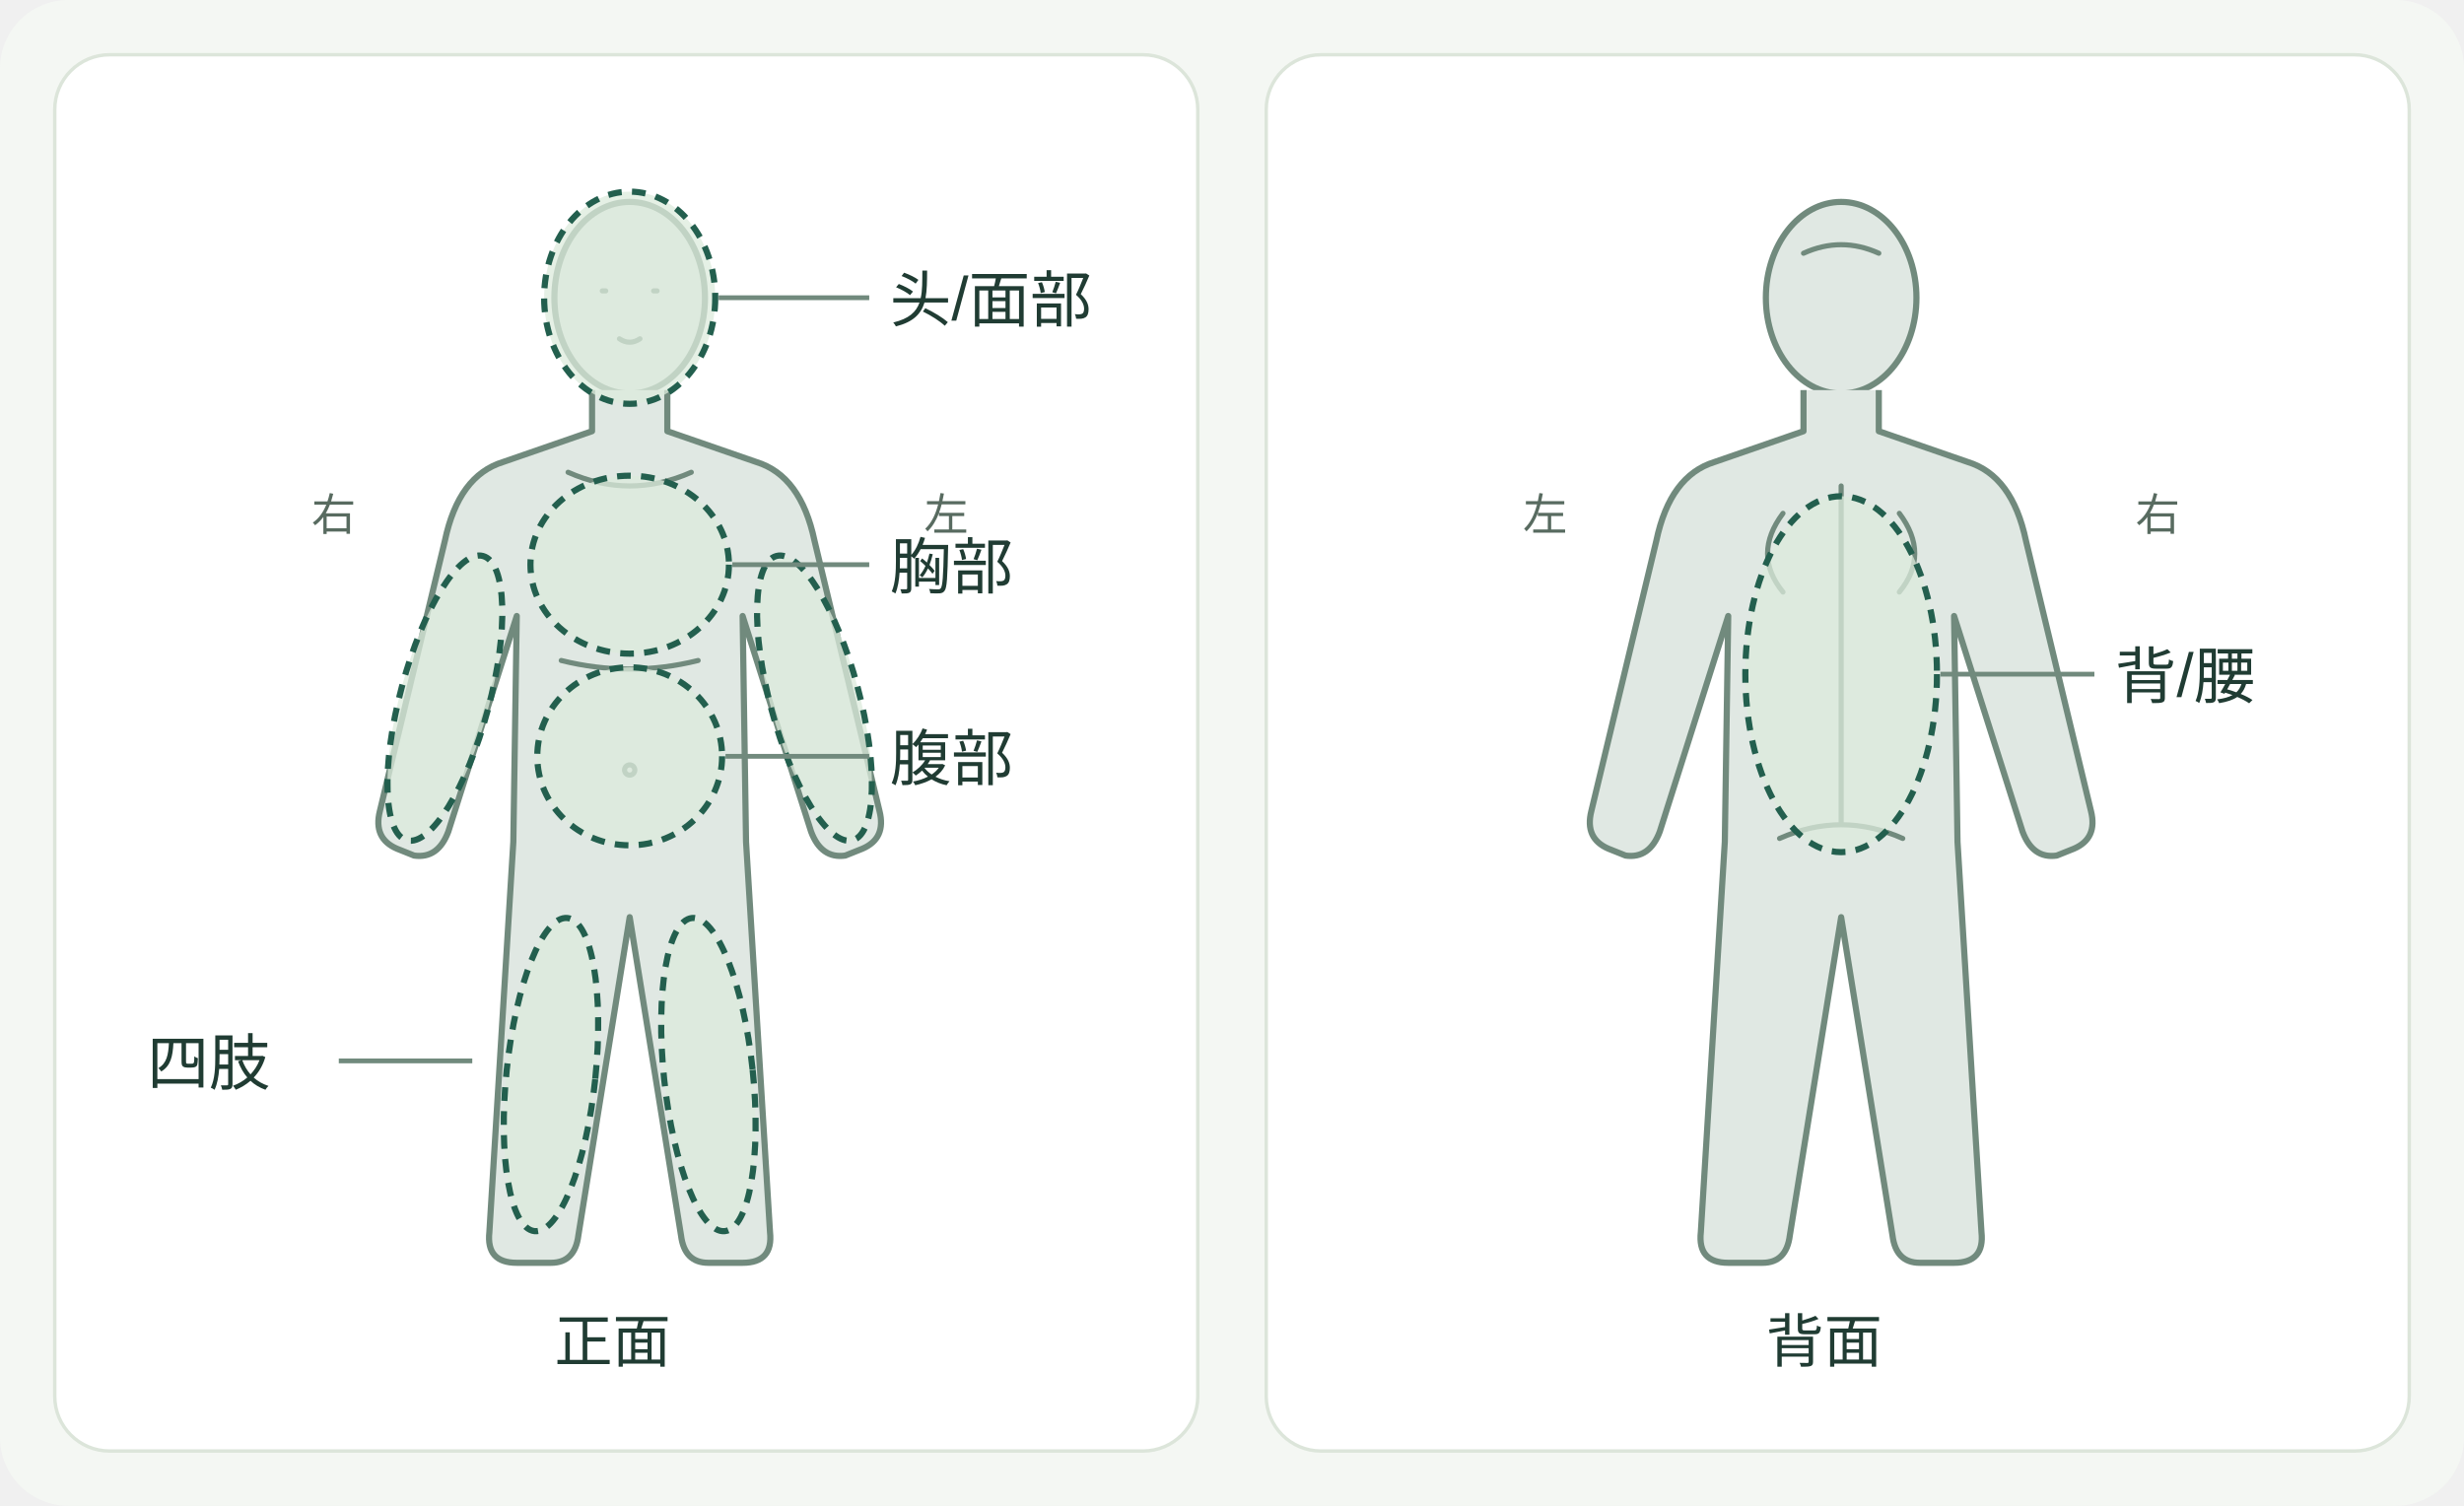
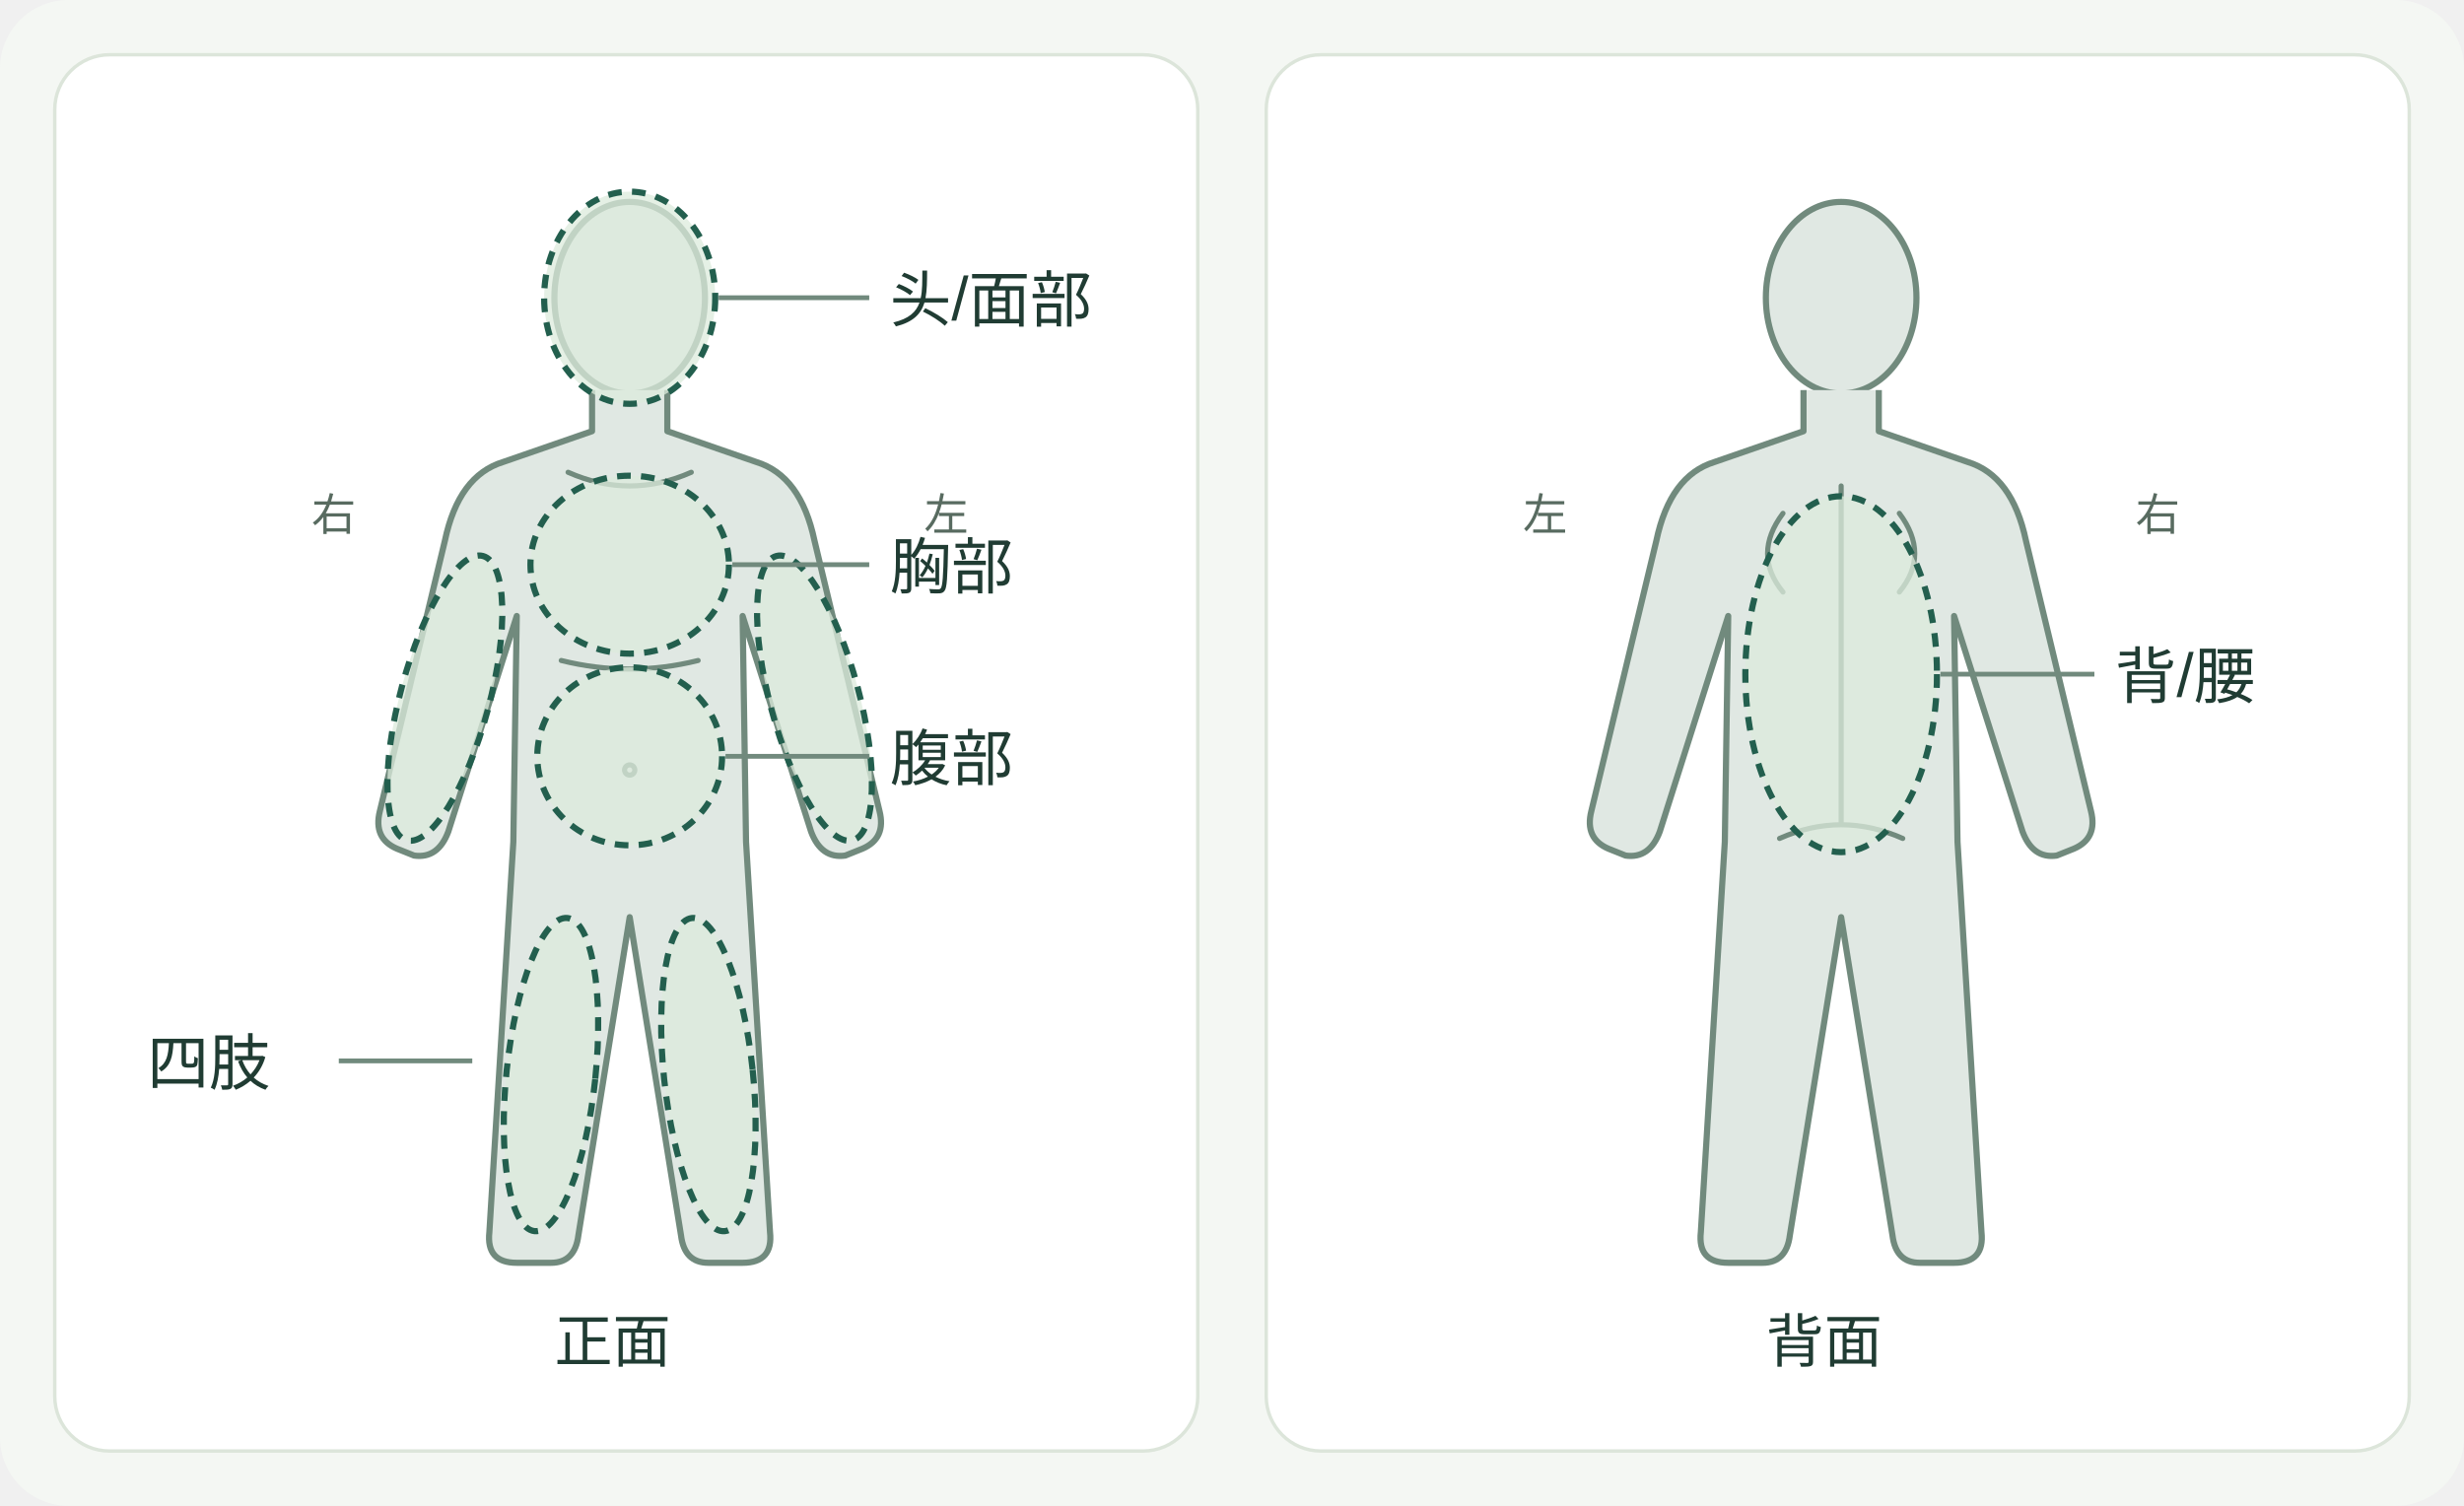
<svg xmlns="http://www.w3.org/2000/svg" viewBox="0 0 720 440" role="img" aria-labelledby="title desc">
  <defs>
    <g id="person" fill="#e0e8e3" stroke="#718a7d" stroke-width="1.8" stroke-linejoin="round">
      <ellipse cx="114" cy="45" rx="22" ry="28" />
      <path d="M103 72v12l-26 9q-13 4-17 23L41 195q-2 8 5 11l5 2q7 1 10-7l20-63-1 66-7 114q-1 9 8 9h10q7 0 8-8l15-93 15 93q1 8 8 8h10q9 0 8-9l-7-114-1-66 20 63q3 8 10 7l5-2q7-3 5-11l-19-79q-4-19-17-23l-26-9V72" />
    </g>
  </defs>
  <rect width="720" height="440" rx="20" fill="#f4f7f3" />
  <rect x="16" y="16" width="334" height="408" rx="16" fill="#fff" stroke="#dce5da" />
  <rect x="370" y="16" width="334" height="408" rx="16" fill="#fff" stroke="#dce5da" />
  <g transform="translate(70 42)">
    <use href="#person" />
    <g fill="none" stroke="#718a7d" stroke-width="1.5" stroke-linecap="round">
-       <path d="M106 43h1m14 0h1m-11 14q3 2 6 0M96 96q18 8 36 0M94 151q20 5 40 0" />
+       <path d="M96 96q18 8 36 0M94 151q20 5 40 0" />
      <circle cx="114" cy="183" r="1.5" />
    </g>
    <g fill="#dcebdc" fill-opacity=".75" stroke="#235f4e" stroke-width="1.8" stroke-dasharray="4 3">
      <ellipse cx="114" cy="45" rx="25" ry="31" />
      <ellipse cx="114" cy="123" rx="29" ry="26" />
      <ellipse cx="114" cy="179" rx="27" ry="26" />
      <ellipse cx="60" cy="162" rx="13" ry="43" transform="rotate(15 60 162)" />
      <ellipse cx="168" cy="162" rx="13" ry="43" transform="rotate(-15 168 162)" />
      <ellipse cx="91" cy="272" rx="13" ry="46" transform="rotate(6 91 272)" />
      <ellipse cx="137" cy="272" rx="13" ry="46" transform="rotate(-6 137 272)" />
    </g>
  </g>
  <g transform="translate(424 42)">
    <use href="#person" />
    <g fill="none" stroke="#718a7d" stroke-width="1.5" stroke-linecap="round">
-       <path d="M103 32q11-5 22 0M97 108q-9 12 0 23m34-23q9 12 0 23M114 100v99M96 203q18-8 36 0" />
+       <path d="M97 108q-9 12 0 23m34-23q9 12 0 23M114 100v99M96 203q18-8 36 0" />
    </g>
    <ellipse cx="114" cy="155" rx="28" ry="52" fill="#dcebdc" fill-opacity=".75" stroke="#235f4e" stroke-width="1.8" stroke-dasharray="4 3" />
  </g>
  <g fill="none" stroke="#718a7d" stroke-width="1.4">
    <path d="M210 87h44M214 165h40M212 221h42M138 310H99M567 197h45" />
  </g>
  <g font-family="Arial,'PingFang SC',sans-serif" font-size="18" fill="#203c33">
    <text x="260" y="94">头/面部</text>
    <text x="260" y="172">胸部</text>
    <text x="260" y="228">腹部</text>
    <text x="43" y="317">四肢</text>
    <text x="618" y="204">背/腰</text>
    <text x="162" y="398" font-size="17">正面</text>
    <text x="516" y="398" font-size="17">背面</text>
    <text x="91" y="155" font-size="13" fill="#586b60">右</text>
    <text x="270" y="155" font-size="13" fill="#586b60">左</text>
    <text x="445" y="155" font-size="13" fill="#586b60">左</text>
    <text x="624" y="155" font-size="13" fill="#586b60">右</text>
  </g>
</svg>
